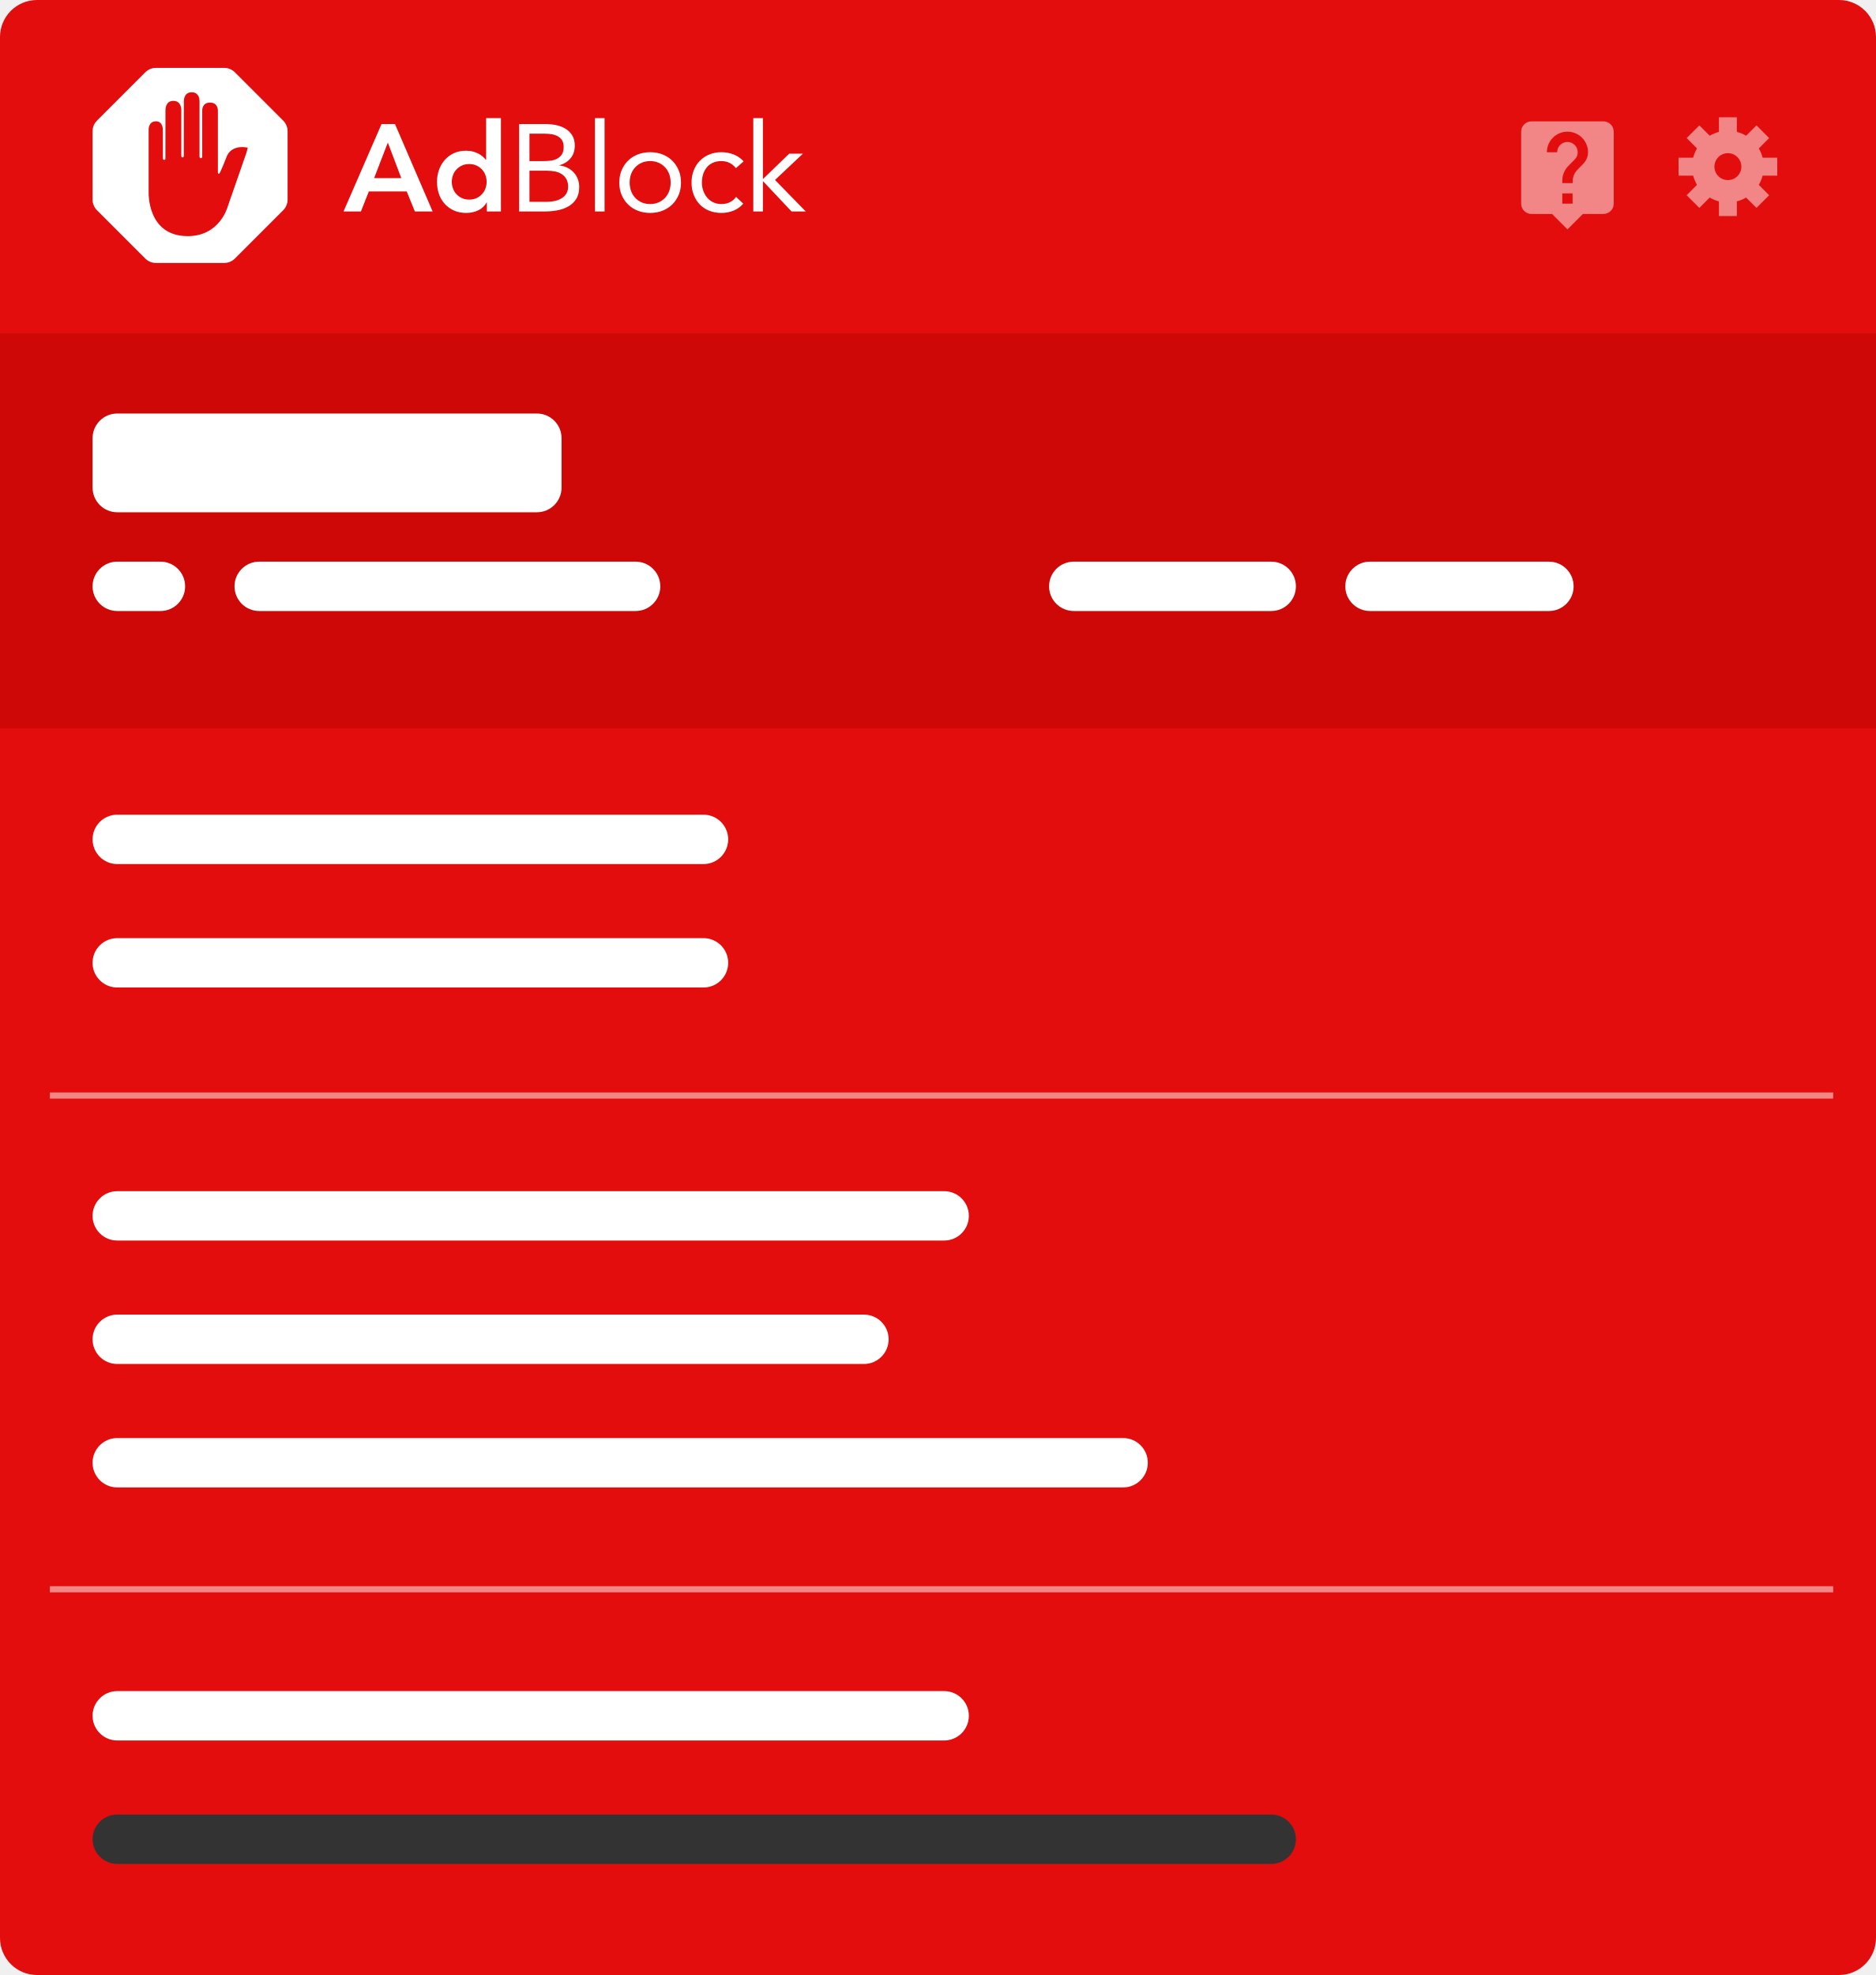
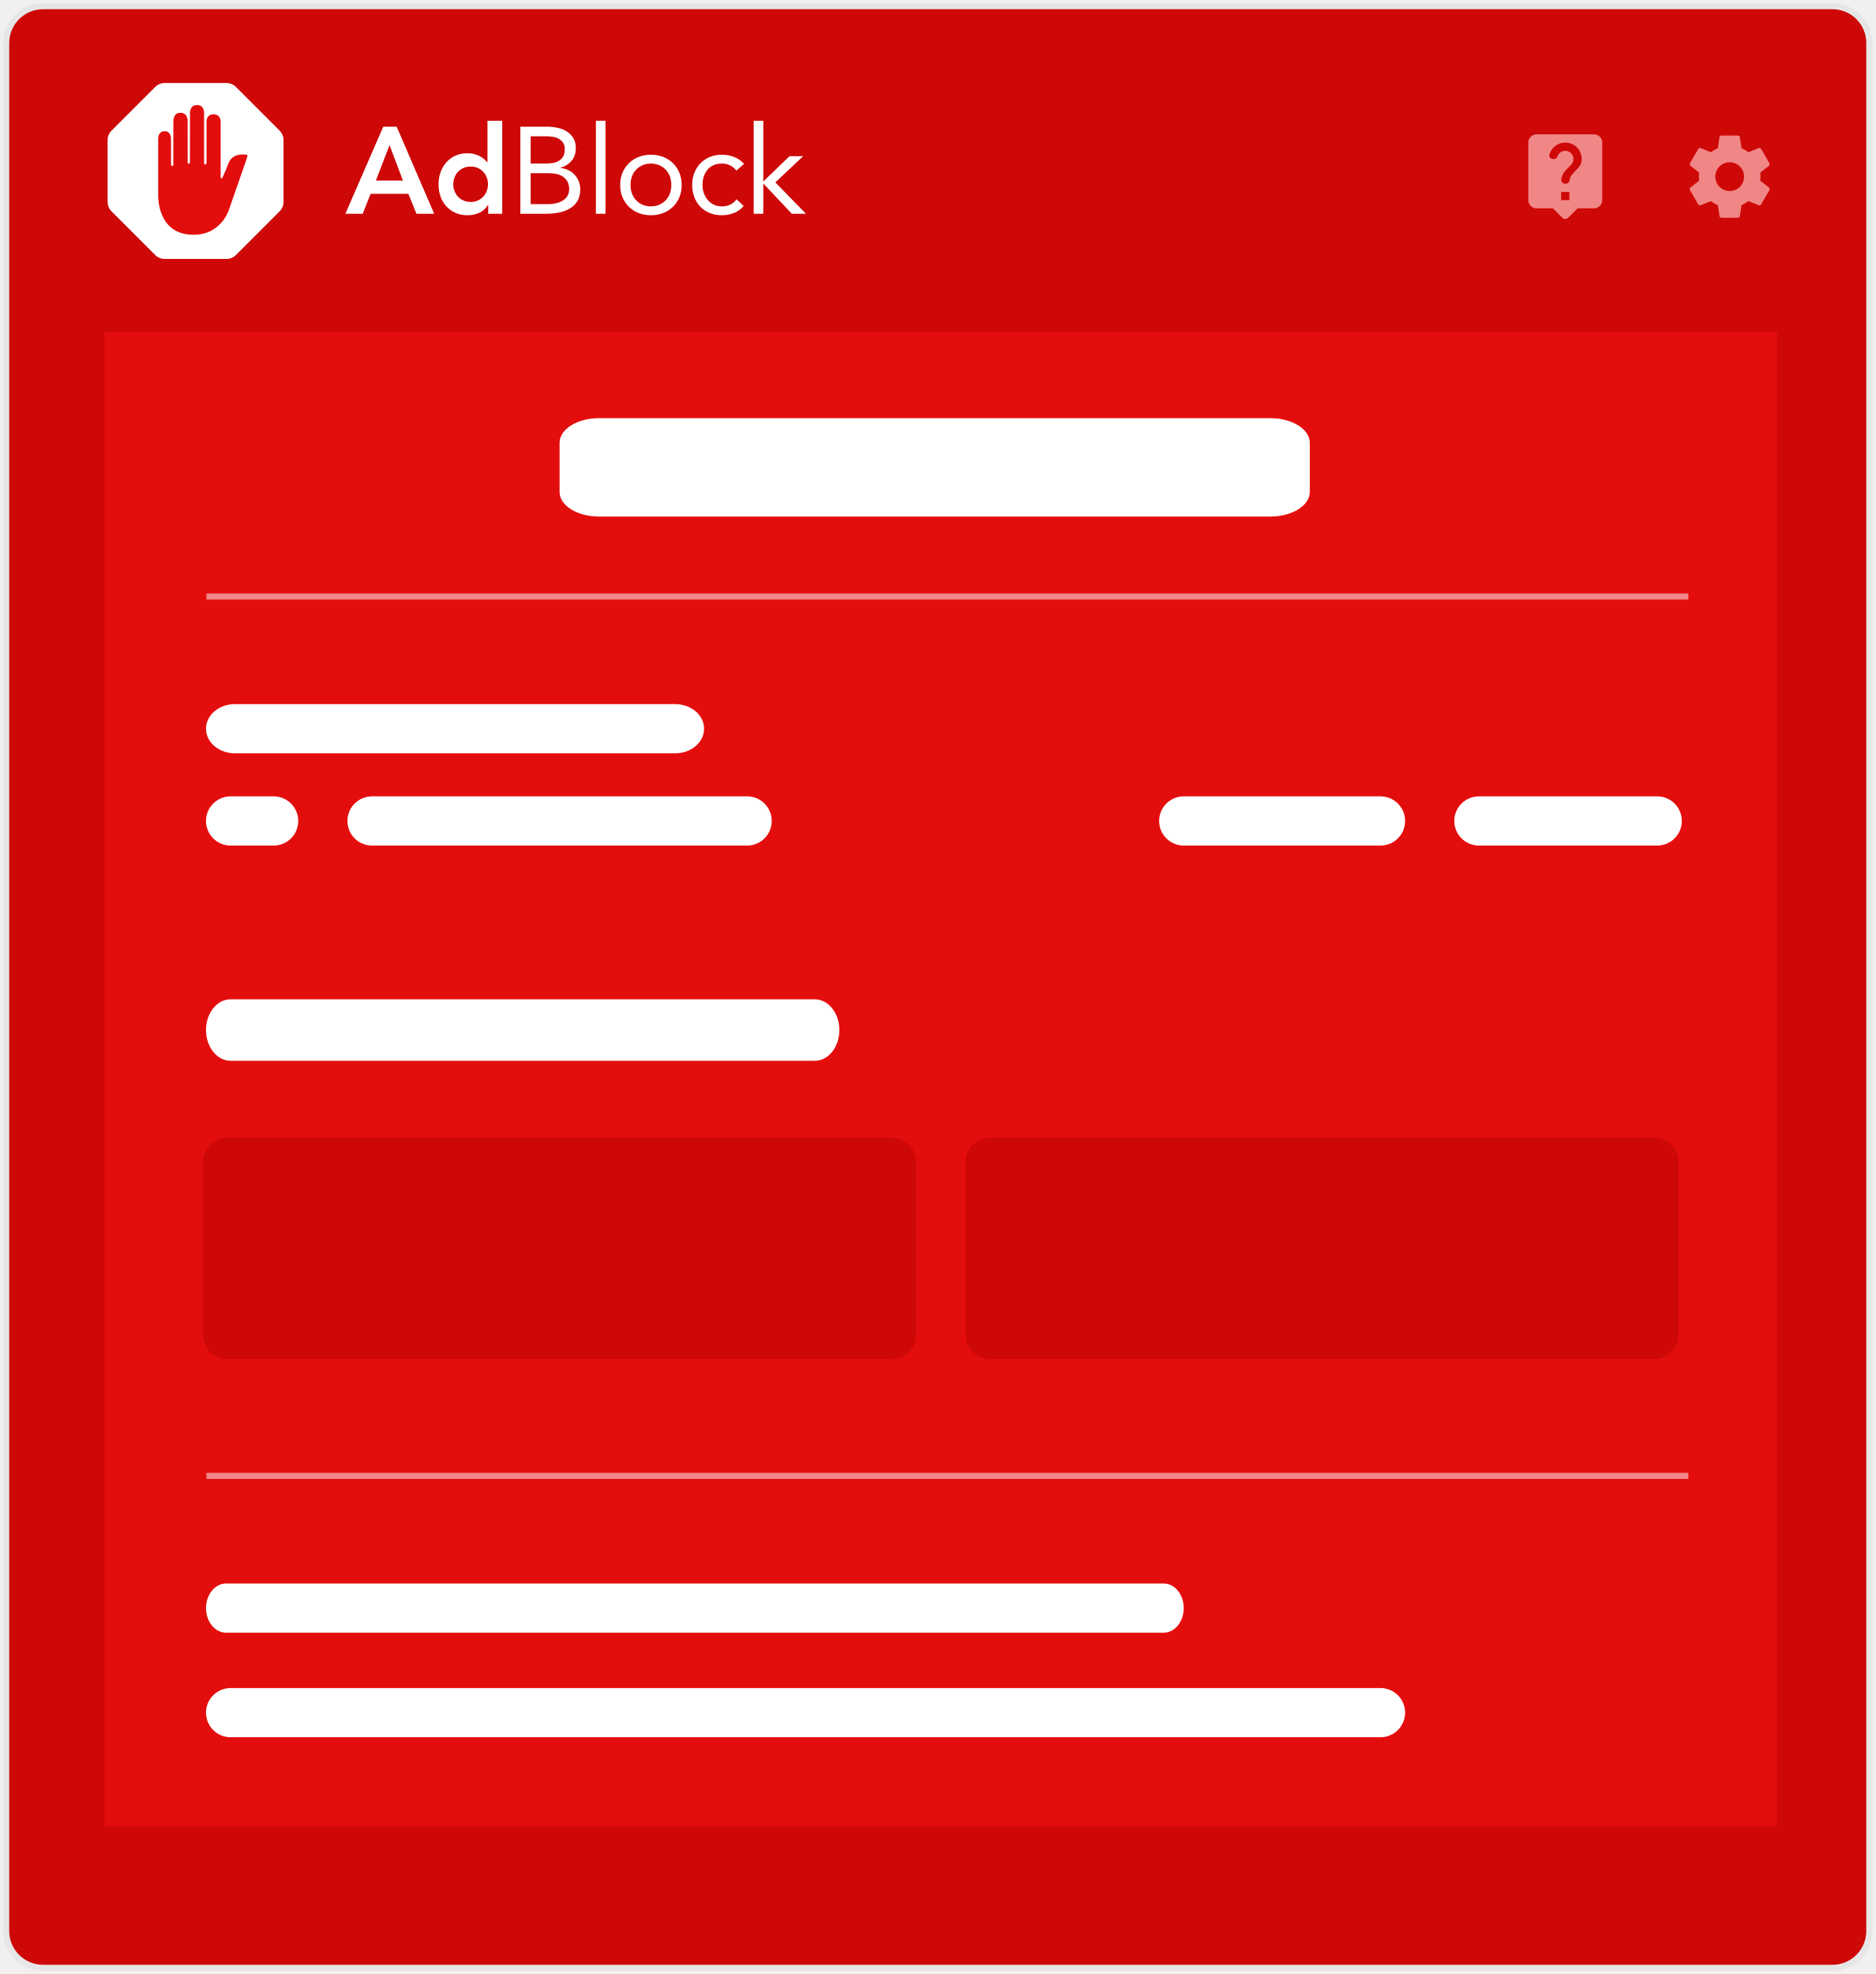
- <svg xmlns="http://www.w3.org/2000/svg" xmlns:xlink="http://www.w3.org/1999/xlink" width="304" height="320" viewBox="0 0 304 320">
-   <defs>
-     <rect id="a" width="304" height="320" rx="6" />
-   </defs>
-   <g fill="none" fill-rule="evenodd">
-     <mask id="b" fill="#fff">
-       <use xlink:href="#a" />
-     </mask>
-     <use fill="#E40D0D" xlink:href="#a" />
-     <path fill="#CE0707" d="M0 54h304v64H0z" mask="url(#b)" />
-     <g fill-rule="nonzero" stroke="#FFF" stroke-linecap="square" stroke-opacity=".5" mask="url(#b)">
-       <path d="M8.566 177.5h288M8.566 257.5h288" />
-     </g>
-     <g mask="url(#b)">
-       <path fill="#FFF" fill-rule="nonzero" d="M61.827 20.1h2.18l6.1 14.16h-2.88l-1.32-3.24h-6.14l-1.28 3.24h-2.82l6.16-14.16zm3.2 8.76l-2.18-5.76-2.22 5.76h4.4zm13.867 3.96h-.04a3.087 3.087 0 0 1-1.4 1.28c-.587.266-1.22.4-1.9.4-.747 0-1.41-.13-1.99-.39a4.459 4.459 0 0 1-1.49-1.07 4.575 4.575 0 0 1-.94-1.6 5.986 5.986 0 0 1-.32-1.98c0-.707.113-1.367.34-1.98a4.924 4.924 0 0 1 .95-1.6c.406-.454.896-.81 1.47-1.07.573-.26 1.2-.39 1.88-.39.453 0 .853.046 1.2.14.346.093.653.213.92.36.266.146.493.303.68.47.186.166.34.33.46.49h.06v-6.74h2.4v15.12h-2.28v-1.44zm-5.68-3.36c0 .373.063.733.19 1.08.126.346.313.653.56.92.246.266.543.48.89.64.346.16.74.24 1.18.24.44 0 .833-.08 1.18-.24a2.79 2.79 0 0 0 .89-.64 2.71 2.71 0 0 0 .56-.92c.126-.347.19-.707.19-1.08 0-.374-.064-.734-.19-1.08a2.71 2.71 0 0 0-.56-.92 2.79 2.79 0 0 0-.89-.64c-.347-.16-.74-.24-1.18-.24-.44 0-.834.08-1.18.24a2.79 2.79 0 0 0-.89.64 2.71 2.71 0 0 0-.56.92c-.127.346-.19.706-.19 1.08zM84.12 20.1h4.32c.587 0 1.16.06 1.72.18s1.06.316 1.5.59c.44.273.797.63 1.07 1.07.274.44.41.986.41 1.64 0 .826-.223 1.51-.67 2.05-.446.54-1.05.923-1.81 1.15v.04a3.563 3.563 0 0 1 2.29 1.1c.287.306.51.663.67 1.07.16.406.24.843.24 1.31 0 .786-.163 1.433-.49 1.94a3.65 3.65 0 0 1-1.28 1.21c-.526.3-1.12.51-1.78.63-.66.12-1.316.18-1.97.18h-4.22V20.1zm1.68 6h2.32c.4 0 .79-.027 1.17-.08.38-.054.724-.164 1.03-.33.307-.167.554-.4.74-.7.187-.3.28-.697.28-1.19 0-.44-.086-.797-.26-1.07a1.9 1.9 0 0 0-.69-.65 2.982 2.982 0 0 0-.98-.33 6.862 6.862 0 0 0-1.11-.09h-2.5v4.44zm0 6.6h2.84c.414 0 .824-.044 1.23-.13a3.627 3.627 0 0 0 1.1-.42 2.33 2.33 0 0 0 .79-.76c.2-.314.3-.697.3-1.15 0-.494-.096-.907-.29-1.24a2.303 2.303 0 0 0-.76-.8c-.313-.2-.673-.34-1.08-.42a6.46 6.46 0 0 0-1.25-.12H85.8v5.04zm10.607-13.56h1.56v15.12h-1.56V19.14zm3.947 10.44c0-.734.127-1.4.38-2 .253-.6.6-1.117 1.04-1.55.44-.434.967-.77 1.58-1.01.613-.24 1.28-.36 2-.36s1.387.12 2 .36 1.14.576 1.58 1.01c.44.433.787.95 1.04 1.55.253.6.38 1.266.38 2 0 .733-.127 1.4-.38 2-.253.6-.6 1.116-1.04 1.55-.44.433-.967.77-1.58 1.01-.613.24-1.28.36-2 .36s-1.387-.12-2-.36a4.621 4.621 0 0 1-1.58-1.01 4.731 4.731 0 0 1-1.04-1.55c-.253-.6-.38-1.267-.38-2zm1.68 0c0 .493.077.95.23 1.37.153.42.377.786.67 1.1.293.313.643.56 1.05.74.407.18.863.27 1.37.27.507 0 .963-.09 1.37-.27.407-.18.757-.427 1.05-.74.293-.314.517-.68.67-1.1.153-.42.23-.877.23-1.37 0-.494-.077-.95-.23-1.37a3.191 3.191 0 0 0-.67-1.1 3.189 3.189 0 0 0-1.05-.74 3.35 3.35 0 0 0-1.37-.27c-.507 0-.963.09-1.37.27-.407.18-.757.426-1.05.74-.293.313-.517.68-.67 1.1-.153.42-.23.876-.23 1.37zm17.227-2.34c-.333-.4-.693-.69-1.08-.87a2.996 2.996 0 0 0-1.28-.27c-.52 0-.98.09-1.38.27-.4.18-.73.43-.99.75s-.457.69-.59 1.11c-.133.42-.2.87-.2 1.35 0 .48.077.93.23 1.35.153.42.367.79.64 1.11.273.32.603.57.99.75.387.18.82.27 1.3.27 1.027 0 1.82-.387 2.38-1.16l1.16 1.1c-.453.52-.987.9-1.6 1.14-.613.24-1.26.36-1.94.36-.72 0-1.38-.12-1.98-.36-.6-.24-1.11-.58-1.53-1.02-.42-.44-.747-.96-.98-1.56-.233-.6-.35-1.26-.35-1.98 0-.707.117-1.36.35-1.96.233-.6.563-1.12.99-1.56a4.52 4.52 0 0 1 1.53-1.03 5.084 5.084 0 0 1 1.97-.37c.693 0 1.35.12 1.97.36a4.31 4.31 0 0 1 1.63 1.12l-1.24 1.1zm2.807-8.1h1.56v9.88l4.26-4.12h2.22l-4.52 4.26 4.98 5.1h-2.3l-4.64-4.92v4.92h-1.56V19.14z" />
-       <path fill="#F40D12" d="M23.54 11.716l-7.824 7.825A2.444 2.444 0 0 0 15 21.27v11.067c0 .648.258 1.27.716 1.728l7.824 7.825c.459.458 1.08.716 1.729.716h11.067c.648 0 1.27-.258 1.729-.716l7.824-7.825c.458-.458.716-1.08.716-1.728V21.27c0-.649-.258-1.27-.716-1.729l-7.824-7.825A2.444 2.444 0 0 0 36.336 11H25.269c-.648 0-1.27.258-1.729.716z" />
-       <path fill="#FFF" d="M30.426 38.26c5.236 0 6.478-4.803 6.478-4.803l3.005-8.635s.272-.896.222-.906c-2.799-.523-3.394 1.45-3.394 1.45s-1.075 2.793-1.242 2.793c-.167 0-.187-.207-.187-.207V17.916s.052-1.295-1.277-1.295c-1.33 0-1.262 1.297-1.262 1.297l.002 7.415s.018.298-.231.298c-.222 0-.21-.288-.21-.288V16.41s.083-1.46-1.262-1.46c-1.344 0-1.272 1.47-1.272 1.47l-.012 8.813s.017.271-.205.271c-.206 0-.199-.268-.199-.268v-7.39s.075-1.504-1.294-1.504c-1.345 0-1.273 1.532-1.273 1.532l-.012 7.802s.025.227-.187.227c-.224 0-.219-.227-.219-.227l-.01-4.718s.012-1.304-1.118-1.304c-1.202 0-1.18 1.304-1.18 1.304v10.183c.008-.002-.304 7.118 6.339 7.118z" />
-       <g>
-         <path fill="#FFF" d="M23.54 11.716l-7.824 7.825A2.444 2.444 0 0 0 15 21.27v11.067c0 .648.258 1.27.716 1.728l7.824 7.825c.459.458 1.08.716 1.729.716h11.067c.648 0 1.27-.258 1.729-.716l7.824-7.825c.458-.458.716-1.08.716-1.728V21.27c0-.649-.258-1.27-.716-1.729l-7.824-7.825A2.444 2.444 0 0 0 36.336 11H25.269c-.648 0-1.27.258-1.729.716z" />
-         <path fill="#E40D0D" d="M30.426 38.26c5.236 0 6.478-4.803 6.478-4.803l3.005-8.635s.272-.896.222-.906c-2.799-.523-3.394 1.45-3.394 1.45s-1.075 2.793-1.242 2.793c-.167 0-.187-.207-.187-.207V17.916s.052-1.295-1.277-1.295c-1.33 0-1.262 1.297-1.262 1.297l.002 7.415s.018.298-.231.298c-.222 0-.21-.288-.21-.288V16.41s.083-1.46-1.262-1.46c-1.344 0-1.272 1.47-1.272 1.47l-.012 8.813s.017.271-.205.271c-.206 0-.199-.268-.199-.268v-7.39s.075-1.504-1.294-1.504c-1.345 0-1.273 1.532-1.273 1.532l-.012 7.802s.025.227-.187.227c-.224 0-.219-.227-.219-.227l-.01-4.718s.012-1.304-1.118-1.304c-1.202 0-1.18 1.304-1.18 1.304v10.183c.008-.002-.304 7.118 6.339 7.118z" />
-       </g>
-     </g>
-     <g fill="#FFF" fill-opacity=".5" mask="url(#b)">
-       <path d="M259.833 19.667h-11.666c-.925 0-1.667.75-1.667 1.666V33c0 .917.742 1.667 1.667 1.667h3.333l2.5 2.5 2.5-2.5h3.333c.917 0 1.667-.75 1.667-1.667V21.333c0-.916-.75-1.666-1.667-1.666zm-5 13.333h-1.666v-1.667h1.666V33zm1.725-6.458l-.75.766c-.6.609-.975 1.109-.975 2.359h-1.666v-.417c0-.917.375-1.75.975-2.358l1.033-1.05c.308-.3.492-.717.492-1.175 0-.917-.75-1.667-1.667-1.667s-1.667.75-1.667 1.667h-1.666a3.332 3.332 0 1 1 6.666 0c0 .733-.3 1.4-.775 1.875z" />
-       <path fill-rule="nonzero" d="M288 28.455v-2.91h-2.372a5.795 5.795 0 0 0-.62-1.496l1.677-1.677-2.057-2.057-1.677 1.677a5.795 5.795 0 0 0-1.496-.62V19h-2.91v2.372a5.795 5.795 0 0 0-1.496.62l-1.677-1.677-2.057 2.057 1.677 1.677a5.795 5.795 0 0 0-.62 1.496H272v2.91h2.372c.138.532.347 1.034.62 1.496l-1.677 1.677 2.057 2.057 1.677-1.677c.462.273.964.482 1.496.62V35h2.91v-2.372a5.795 5.795 0 0 0 1.496-.62l1.677 1.677 2.057-2.057-1.677-1.677c.273-.462.482-.964.62-1.496H288zm-8 .727a2.182 2.182 0 1 1 0-4.364 2.182 2.182 0 0 1 0 4.364z" />
-     </g>
-     <g mask="url(#b)">
-       <g transform="translate(15 67)">
-         <rect width="76" height="16" fill="#FFF" rx="4" />
-         <rect width="103" height="8" y="65" fill="#FFF" rx="4" />
-         <rect width="142" height="8" y="126" fill="#FFF" rx="4" />
-         <rect width="142" height="8" y="207" fill="#FFF" rx="4" />
-         <rect width="195" height="8" y="227" fill="#333" rx="4" />
-         <rect width="171" height="8" y="166" fill="#FFF" rx="4" />
-         <rect width="103" height="8" y="85" fill="#FFF" rx="4" />
-         <rect width="129" height="8" y="146" fill="#FFF" rx="4" />
-         <rect width="15" height="8" y="24" fill="#FFF" rx="4" />
-         <rect width="40" height="8" x="155" y="24" fill="#FFF" rx="4" />
-         <rect width="69" height="8" x="23" y="24" fill="#FFF" rx="4" />
-         <rect width="37" height="8" x="203" y="24" fill="#FFF" rx="4" />
-       </g>
-     </g>
-   </g>
+ <svg xmlns="http://www.w3.org/2000/svg" width="305" height="321" viewBox="0 0 305 321" fill="none">
+   <path d="M298 1H7C3.686 1 1 3.686 1 7V314C1 317.314 3.686 320 7 320H298C301.314 320 304 317.314 304 314V7C304 3.686 301.314 1 298 1Z" fill="#CE0707" stroke="#E6E6E6" />
+   <path fill-rule="evenodd" clip-rule="evenodd" d="M17 54H289V297H17V54Z" fill="#E40D0D" />
+   <path d="M34.066 97H274.066" stroke="#F18686" stroke-linecap="square" />
+   <path d="M34.066 240H274.066" stroke="#F18686" stroke-linecap="square" />
+   <path d="M62.327 20.6H64.507L70.607 34.76H67.727L66.407 31.52H60.267L58.987 34.76H56.167L62.327 20.6V20.6ZM65.527 29.36L63.347 23.6L61.127 29.36H65.527ZM79.394 33.32H79.354C79.033 33.883 78.543 34.331 77.954 34.6C77.367 34.866 76.734 35 76.054 35C75.307 35 74.644 34.87 74.064 34.61C73.499 34.361 72.991 33.996 72.574 33.54C72.155 33.077 71.835 32.532 71.634 31.94C71.417 31.303 71.308 30.633 71.314 29.96C71.314 29.253 71.427 28.593 71.654 27.98C71.866 27.391 72.189 26.848 72.604 26.38C73.01 25.926 73.5 25.57 74.074 25.31C74.647 25.05 75.274 24.92 75.954 24.92C76.407 24.92 76.807 24.966 77.154 25.06C77.5 25.153 77.807 25.273 78.074 25.42C78.34 25.566 78.567 25.723 78.754 25.89C78.94 26.056 79.094 26.22 79.214 26.38H79.274V19.64H81.674V34.76H79.394V33.32V33.32ZM73.714 29.96C73.714 30.333 73.777 30.693 73.904 31.04C74.03 31.386 74.217 31.693 74.464 31.96C74.71 32.226 75.007 32.44 75.354 32.6C75.7 32.76 76.094 32.84 76.534 32.84C76.974 32.84 77.367 32.76 77.714 32.6C78.05 32.448 78.353 32.23 78.604 31.96C78.85 31.694 79.041 31.381 79.164 31.04C79.29 30.693 79.354 30.333 79.354 29.96C79.354 29.586 79.29 29.226 79.164 28.88C79.041 28.539 78.85 28.226 78.604 27.96C78.353 27.69 78.05 27.473 77.714 27.32C77.367 27.16 76.974 27.08 76.534 27.08C76.094 27.08 75.7 27.16 75.354 27.32C75.018 27.473 74.715 27.69 74.464 27.96C74.218 28.226 74.027 28.539 73.904 28.88C73.777 29.226 73.714 29.586 73.714 29.96ZM84.62 20.6H88.94C89.527 20.6 90.1 20.66 90.66 20.78C91.22 20.9 91.72 21.096 92.16 21.37C92.6 21.643 92.957 22 93.23 22.44C93.504 22.88 93.64 23.426 93.64 24.08C93.64 24.906 93.417 25.59 92.97 26.13C92.524 26.67 91.92 27.053 91.16 27.28V27.32C92.033 27.393 92.848 27.785 93.45 28.42C93.737 28.726 93.96 29.083 94.12 29.49C94.28 29.896 94.36 30.333 94.36 30.8C94.36 31.586 94.197 32.233 93.87 32.74C93.549 33.242 93.109 33.657 92.59 33.95C92.064 34.25 91.47 34.46 90.81 34.58C90.15 34.7 89.494 34.76 88.84 34.76H84.62V20.6V20.6ZM86.3 26.6H88.62C89.02 26.6 89.41 26.573 89.79 26.52C90.17 26.466 90.514 26.356 90.82 26.19C91.127 26.023 91.374 25.79 91.56 25.49C91.747 25.19 91.84 24.793 91.84 24.3C91.84 23.86 91.754 23.503 91.58 23.23C91.409 22.959 91.171 22.735 90.89 22.58C90.585 22.414 90.253 22.302 89.91 22.25C89.543 22.19 89.172 22.16 88.8 22.16H86.3V26.6V26.6ZM86.3 33.2H89.14C89.554 33.2 89.964 33.156 90.37 33.07C90.757 32.991 91.129 32.849 91.47 32.65C91.79 32.463 92.061 32.203 92.26 31.89C92.46 31.576 92.56 31.193 92.56 30.74C92.56 30.246 92.464 29.833 92.27 29.5C92.085 29.176 91.824 28.901 91.51 28.7C91.197 28.5 90.837 28.36 90.43 28.28C90.018 28.2 89.6 28.159 89.18 28.16H86.3V33.2V33.2ZM96.907 19.64H98.467V34.76H96.907V19.64ZM100.854 30.08C100.854 29.346 100.981 28.68 101.234 28.08C101.487 27.48 101.834 26.963 102.274 26.53C102.714 26.096 103.241 25.76 103.854 25.52C104.467 25.28 105.134 25.16 105.854 25.16C106.574 25.16 107.241 25.28 107.854 25.52C108.467 25.76 108.994 26.096 109.434 26.53C109.874 26.963 110.221 27.48 110.474 28.08C110.727 28.68 110.854 29.346 110.854 30.08C110.854 30.813 110.727 31.48 110.474 32.08C110.221 32.68 109.874 33.196 109.434 33.63C108.994 34.063 108.467 34.4 107.854 34.64C107.241 34.88 106.574 35 105.854 35C105.134 35 104.467 34.88 103.854 34.64C103.264 34.415 102.726 34.071 102.274 33.63C101.828 33.188 101.474 32.661 101.234 32.08C100.981 31.48 100.854 30.813 100.854 30.08V30.08ZM102.534 30.08C102.534 30.573 102.611 31.03 102.764 31.45C102.917 31.87 103.141 32.236 103.434 32.55C103.727 32.863 104.077 33.11 104.484 33.29C104.891 33.47 105.347 33.56 105.854 33.56C106.361 33.56 106.817 33.47 107.224 33.29C107.631 33.11 107.981 32.863 108.274 32.55C108.567 32.236 108.791 31.87 108.944 31.45C109.097 31.03 109.174 30.573 109.174 30.08C109.174 29.586 109.097 29.13 108.944 28.71C108.798 28.302 108.57 27.927 108.274 27.61C107.978 27.295 107.621 27.043 107.224 26.87C106.791 26.685 106.325 26.593 105.854 26.6C105.347 26.6 104.891 26.69 104.484 26.87C104.077 27.05 103.727 27.296 103.434 27.61C103.141 27.923 102.917 28.29 102.764 28.71C102.611 29.13 102.534 29.586 102.534 30.08V30.08ZM119.761 27.74C119.428 27.34 119.068 27.05 118.681 26.87C118.279 26.687 117.842 26.595 117.401 26.6C116.881 26.6 116.421 26.69 116.021 26.87C115.621 27.05 115.291 27.3 115.031 27.62C114.771 27.94 114.574 28.31 114.441 28.73C114.308 29.15 114.241 29.6 114.241 30.08C114.241 30.56 114.318 31.01 114.471 31.43C114.624 31.85 114.838 32.22 115.111 32.54C115.384 32.86 115.714 33.11 116.101 33.29C116.488 33.47 116.921 33.56 117.401 33.56C118.428 33.56 119.221 33.173 119.781 32.4L120.941 33.5C120.488 34.02 119.954 34.4 119.341 34.64C118.728 34.88 118.081 35 117.401 35C116.681 35 116.021 34.88 115.421 34.64C114.821 34.4 114.311 34.06 113.891 33.62C113.471 33.18 113.144 32.66 112.911 32.06C112.678 31.46 112.561 30.8 112.561 30.08C112.561 29.373 112.678 28.72 112.911 28.12C113.144 27.52 113.474 27 113.901 26.56C114.335 26.115 114.856 25.765 115.431 25.53C116.057 25.277 116.726 25.151 117.401 25.16C118.094 25.16 118.751 25.28 119.371 25.52C119.994 25.762 120.552 26.145 121.001 26.64L119.761 27.74V27.74ZM122.568 19.64H124.128V29.52L128.388 25.4H130.608L126.088 29.66L131.068 34.76H128.768L124.128 29.84V34.76H122.568V19.64Z" fill="white" />
+   <path fill-rule="evenodd" clip-rule="evenodd" d="M25.23 14.148L18.148 21.231C17.943 21.437 17.779 21.681 17.668 21.949C17.557 22.218 17.5 22.506 17.5 22.797V32.814C17.5 33.401 17.733 33.964 18.148 34.379L25.23 41.462C25.646 41.877 26.208 42.11 26.796 42.11H36.813C37.4 42.11 37.963 41.877 38.379 41.462L45.461 34.379C45.876 33.964 46.109 33.401 46.109 32.814V22.797C46.109 22.209 45.876 21.647 45.461 21.231L38.379 14.148C38.173 13.943 37.929 13.78 37.661 13.668C37.392 13.557 37.104 13.5 36.813 13.5H26.796C26.209 13.5 25.646 13.733 25.23 14.148Z" fill="white" />
+   <path fill-rule="evenodd" clip-rule="evenodd" d="M31.464 38.176C36.203 38.176 37.328 33.828 37.328 33.828L40.048 26.012C40.048 26.012 40.294 25.201 40.249 25.192C37.715 24.718 37.177 26.504 37.177 26.504C37.177 26.504 36.203 29.033 36.052 29.033C35.901 29.033 35.883 28.845 35.883 28.845V19.761C35.883 19.761 35.93 18.588 34.727 18.588C33.523 18.588 33.585 19.762 33.585 19.762L33.587 26.474C33.587 26.474 33.603 26.744 33.377 26.744C33.176 26.744 33.187 26.483 33.187 26.483V18.397C33.187 18.397 33.263 17.076 32.045 17.076C30.828 17.076 30.893 18.406 30.893 18.406L30.883 26.384C30.883 26.384 30.898 26.629 30.697 26.629C30.511 26.629 30.517 26.387 30.517 26.387V19.697C30.517 19.697 30.585 18.336 29.346 18.336C28.128 18.336 28.193 19.723 28.193 19.723L28.182 26.785C28.182 26.785 28.205 26.99 28.013 26.99C27.81 26.99 27.815 26.785 27.815 26.785L27.806 22.514C27.806 22.514 27.817 21.334 26.794 21.334C25.706 21.334 25.726 22.514 25.726 22.514V31.732C25.733 31.73 25.451 38.175 31.464 38.175V38.176Z" fill="#E40D0D" />
+   <path d="M206.579 68H97.421C93.875 68 91 69.791 91 72V80C91 82.209 93.875 84 97.421 84H206.579C210.125 84 213 82.209 213 80V72C213 69.791 210.125 68 206.579 68Z" fill="white" />
+   <path d="M132.5 162.5H37.5C35.291 162.5 33.5 164.739 33.5 167.5C33.5 170.261 35.291 172.5 37.5 172.5H132.5C134.709 172.5 136.5 170.261 136.5 167.5C136.5 164.739 134.709 162.5 132.5 162.5Z" fill="white" />
+   <path d="M189.238 257.5H36.761C34.96 257.5 33.5 259.291 33.5 261.5C33.5 263.709 34.96 265.5 36.761 265.5H189.238C191.04 265.5 192.5 263.709 192.5 261.5C192.5 259.291 191.04 257.5 189.238 257.5Z" fill="white" />
+   <path d="M224.5 274.5H37.5C35.291 274.5 33.5 276.291 33.5 278.5C33.5 280.709 35.291 282.5 37.5 282.5H224.5C226.709 282.5 228.5 280.709 228.5 278.5C228.5 276.291 226.709 274.5 224.5 274.5Z" fill="white" />
+   <path d="M44.5 129.5H37.5C35.291 129.5 33.5 131.291 33.5 133.5C33.5 135.709 35.291 137.5 37.5 137.5H44.5C46.709 137.5 48.5 135.709 48.5 133.5C48.5 131.291 46.709 129.5 44.5 129.5Z" fill="white" />
+   <path d="M224.5 129.5H192.5C190.291 129.5 188.5 131.291 188.5 133.5C188.5 135.709 190.291 137.5 192.5 137.5H224.5C226.709 137.5 228.5 135.709 228.5 133.5C228.5 131.291 226.709 129.5 224.5 129.5Z" fill="white" />
+   <path d="M121.5 129.5H60.5C58.291 129.5 56.5 131.291 56.5 133.5C56.5 135.709 58.291 137.5 60.5 137.5H121.5C123.709 137.5 125.5 135.709 125.5 133.5C125.5 131.291 123.709 129.5 121.5 129.5Z" fill="white" />
+   <path d="M109.804 114.5H38.196C35.602 114.5 33.5 116.291 33.5 118.5C33.5 120.709 35.602 122.5 38.196 122.5H109.804C112.398 122.5 114.5 120.709 114.5 118.5C114.5 116.291 112.398 114.5 109.804 114.5Z" fill="white" />
+   <path d="M269.5 129.5H240.5C238.291 129.5 236.5 131.291 236.5 133.5C236.5 135.709 238.291 137.5 240.5 137.5H269.5C271.709 137.5 273.5 135.709 273.5 133.5C273.5 131.291 271.709 129.5 269.5 129.5Z" fill="white" />
+   <path d="M33 189C33 186.791 34.791 185 37 185H145C147.209 185 149 186.791 149 189V217C149 219.209 147.209 221 145 221H37C34.791 221 33 219.209 33 217V189Z" fill="#CE0707" />
+   <path d="M157 189C157 186.791 158.791 185 161 185H269C271.209 185 273 186.791 273 189V217C273 219.209 271.209 221 269 221H161C158.791 221 157 219.209 157 217V189Z" fill="#CE0707" />
+   <path fill-rule="evenodd" clip-rule="evenodd" d="M286.297 28.727C286.297 28.954 286.277 29.168 286.251 29.382L287.661 30.485C287.788 30.585 287.822 30.766 287.741 30.913L286.404 33.226C286.324 33.373 286.15 33.433 285.997 33.373L284.332 32.705C283.985 32.965 283.61 33.193 283.203 33.36L282.949 35.131C282.928 35.291 282.788 35.412 282.621 35.412H279.947C279.78 35.412 279.64 35.291 279.62 35.131L279.366 33.36C278.958 33.193 278.584 32.972 278.236 32.705L276.572 33.373C276.424 33.426 276.244 33.373 276.164 33.226L274.827 30.913C274.747 30.766 274.78 30.585 274.907 30.485L276.318 29.382C276.291 29.168 276.271 28.948 276.271 28.727C276.271 28.507 276.291 28.286 276.318 28.072L274.907 26.969C274.78 26.869 274.74 26.688 274.827 26.541L276.164 24.229C276.244 24.081 276.418 24.021 276.572 24.081L278.236 24.75C278.584 24.489 278.958 24.262 279.366 24.095L279.62 22.323C279.64 22.163 279.78 22.043 279.947 22.043H282.621C282.788 22.043 282.928 22.163 282.949 22.323L283.203 24.095C283.61 24.262 283.985 24.483 284.332 24.75L285.997 24.081C286.144 24.028 286.324 24.081 286.404 24.229L287.741 26.541C287.822 26.688 287.788 26.869 287.661 26.969L286.251 28.072C286.277 28.286 286.297 28.5 286.297 28.727ZM278.945 28.727C278.945 30.017 279.994 31.067 281.284 31.067C282.574 31.067 283.624 30.017 283.624 28.727C283.624 27.437 282.574 26.388 281.284 26.388C279.994 26.388 278.945 27.437 278.945 28.727Z" fill="#F18686" />
+   <path fill-rule="evenodd" clip-rule="evenodd" d="M259.224 21.848H249.866C249.124 21.848 248.529 22.45 248.529 23.185V32.543C248.529 33.279 249.13 33.88 249.866 33.88H252.54L254.07 35.411C254.331 35.672 254.752 35.672 255.013 35.411L256.55 33.88H259.224C259.959 33.88 260.561 33.279 260.561 32.543V23.185C260.561 22.45 259.959 21.848 259.224 21.848ZM255.213 31.206V32.543H253.876V31.206H255.213ZM255.995 27.978L256.597 27.363C256.978 26.982 257.219 26.447 257.219 25.859C257.219 24.382 256.022 23.185 254.545 23.185C253.328 23.185 252.306 23.994 251.978 25.104C251.871 25.478 252.138 25.852 252.526 25.852H252.727C252.987 25.852 253.195 25.672 253.281 25.424C253.462 24.903 253.963 24.522 254.545 24.522C255.28 24.522 255.882 25.123 255.882 25.859C255.882 26.227 255.735 26.561 255.494 26.801L254.665 27.644C254.257 28.058 253.977 28.599 253.903 29.208C253.856 29.555 254.124 29.863 254.471 29.863H254.679C254.973 29.863 255.207 29.642 255.247 29.355C255.334 28.713 255.608 28.372 255.995 27.978Z" fill="#F18686" />
</svg>
